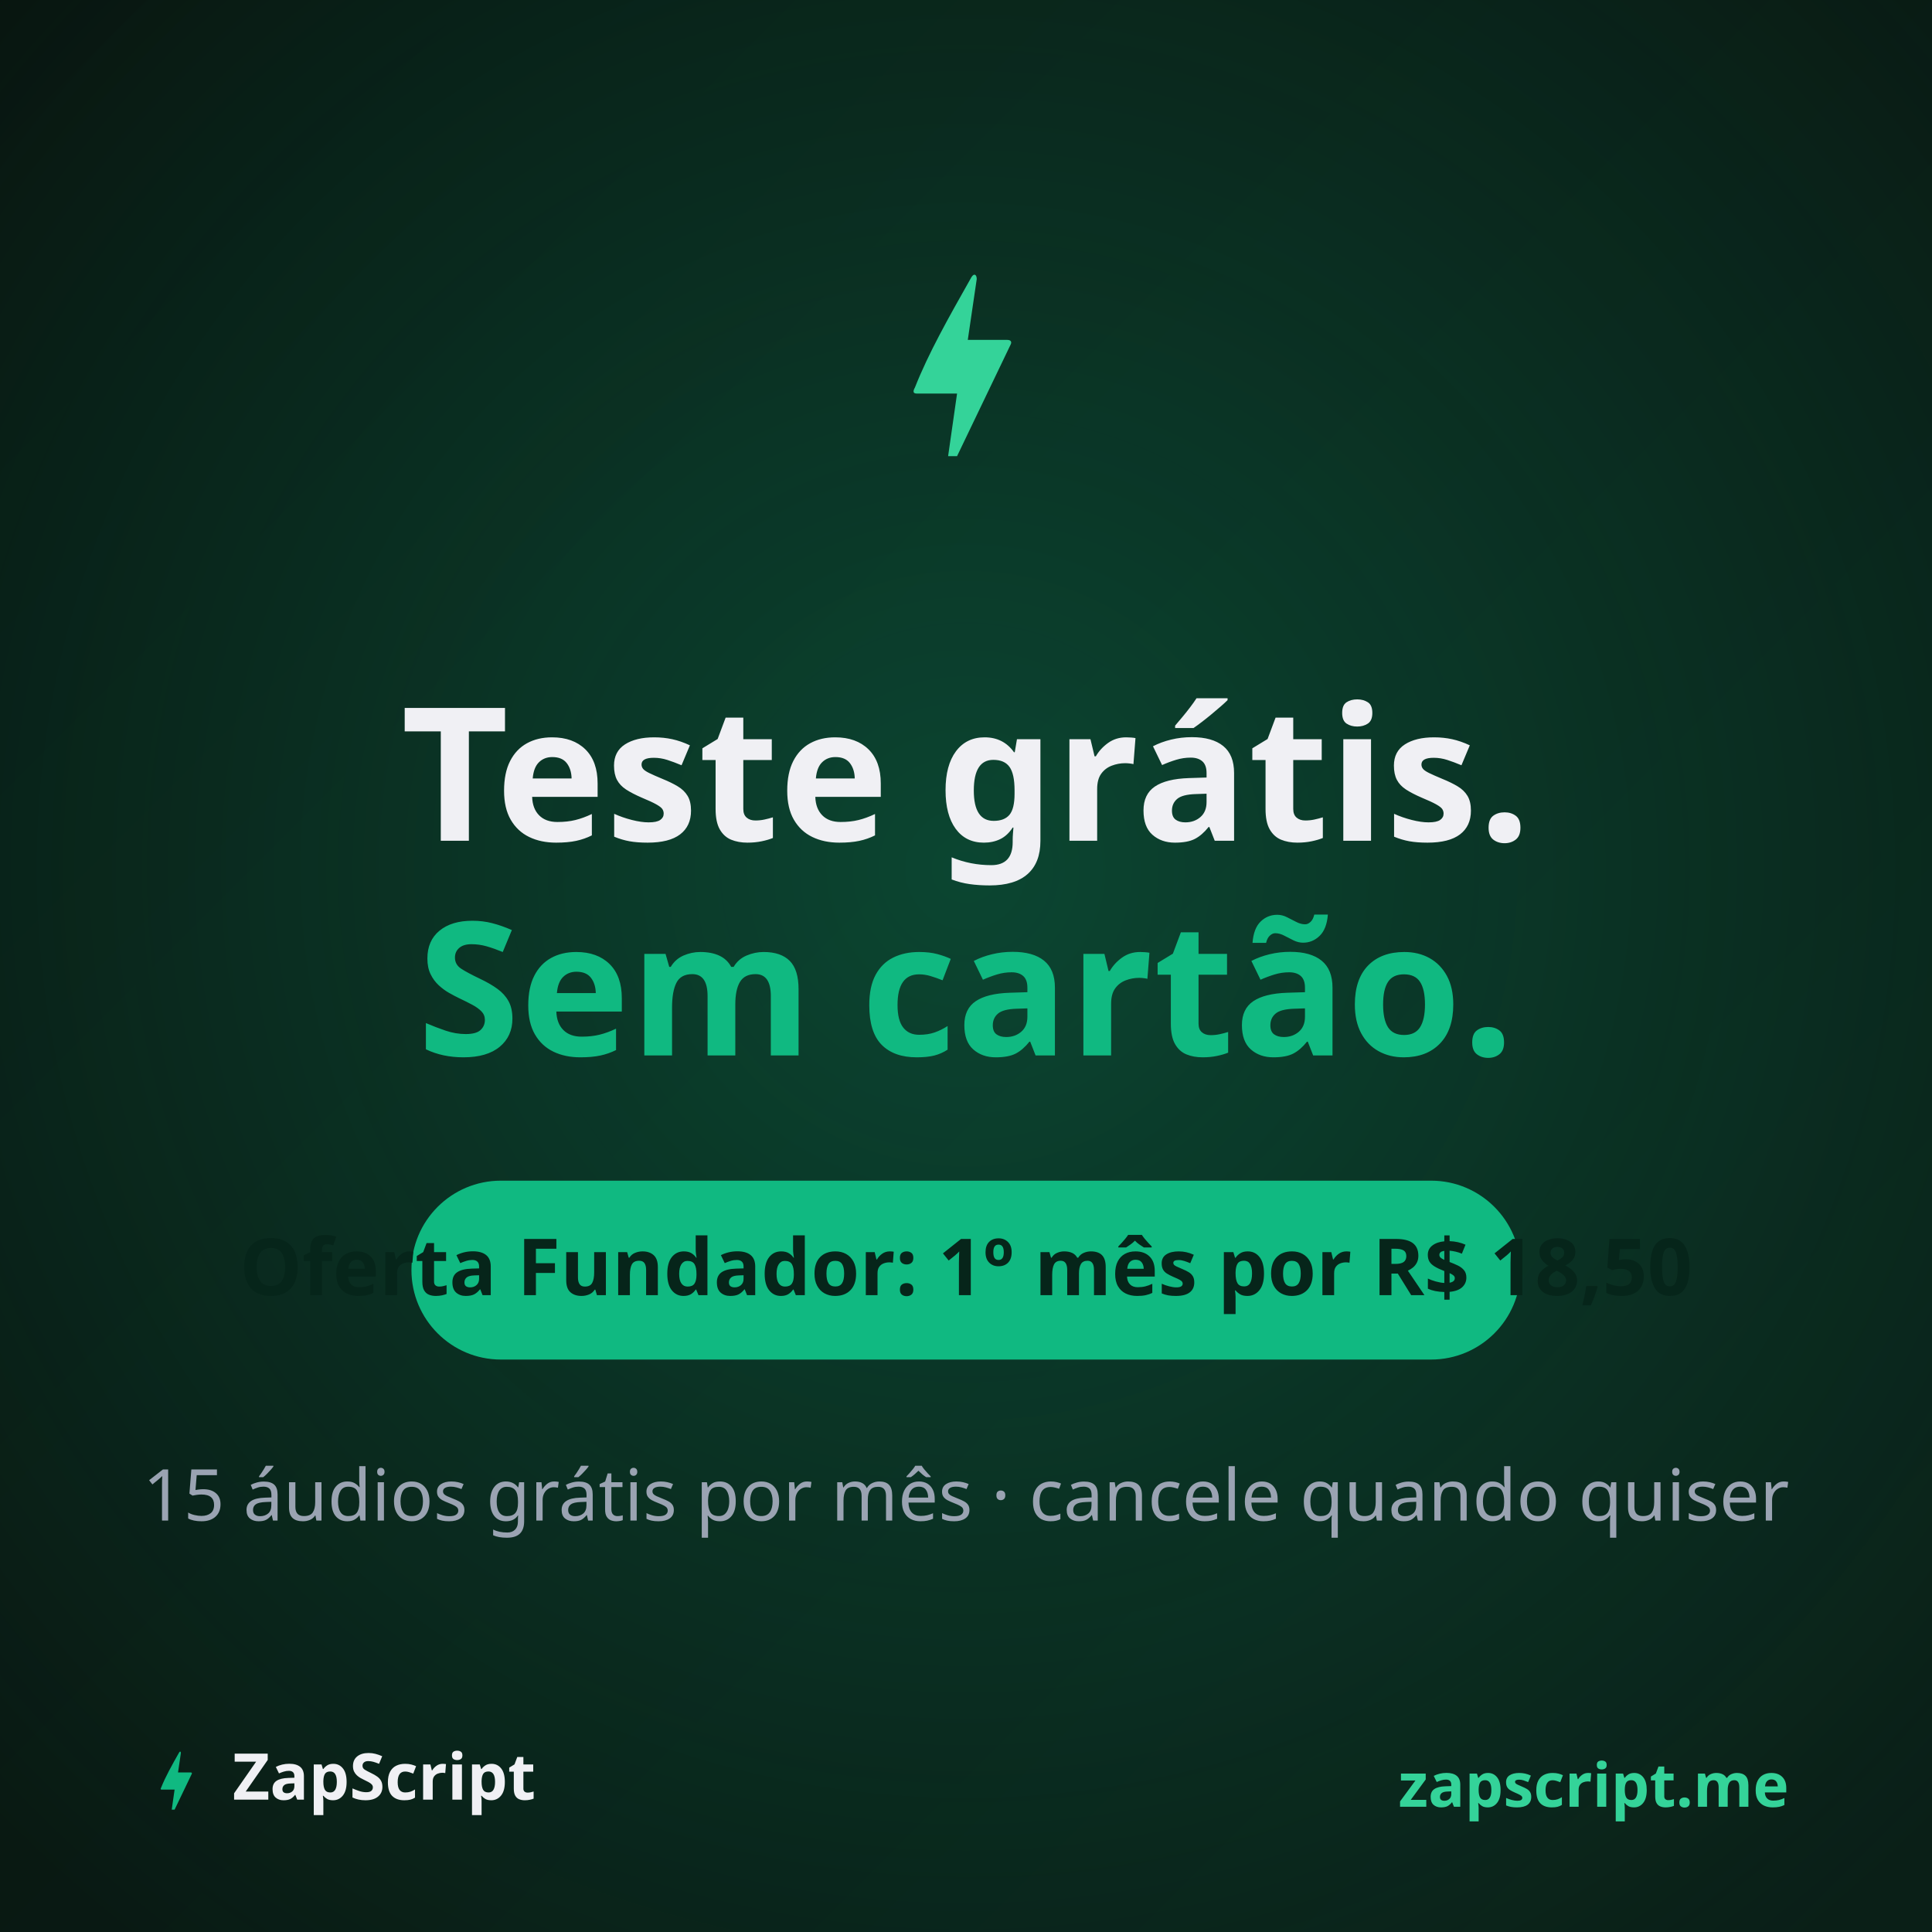
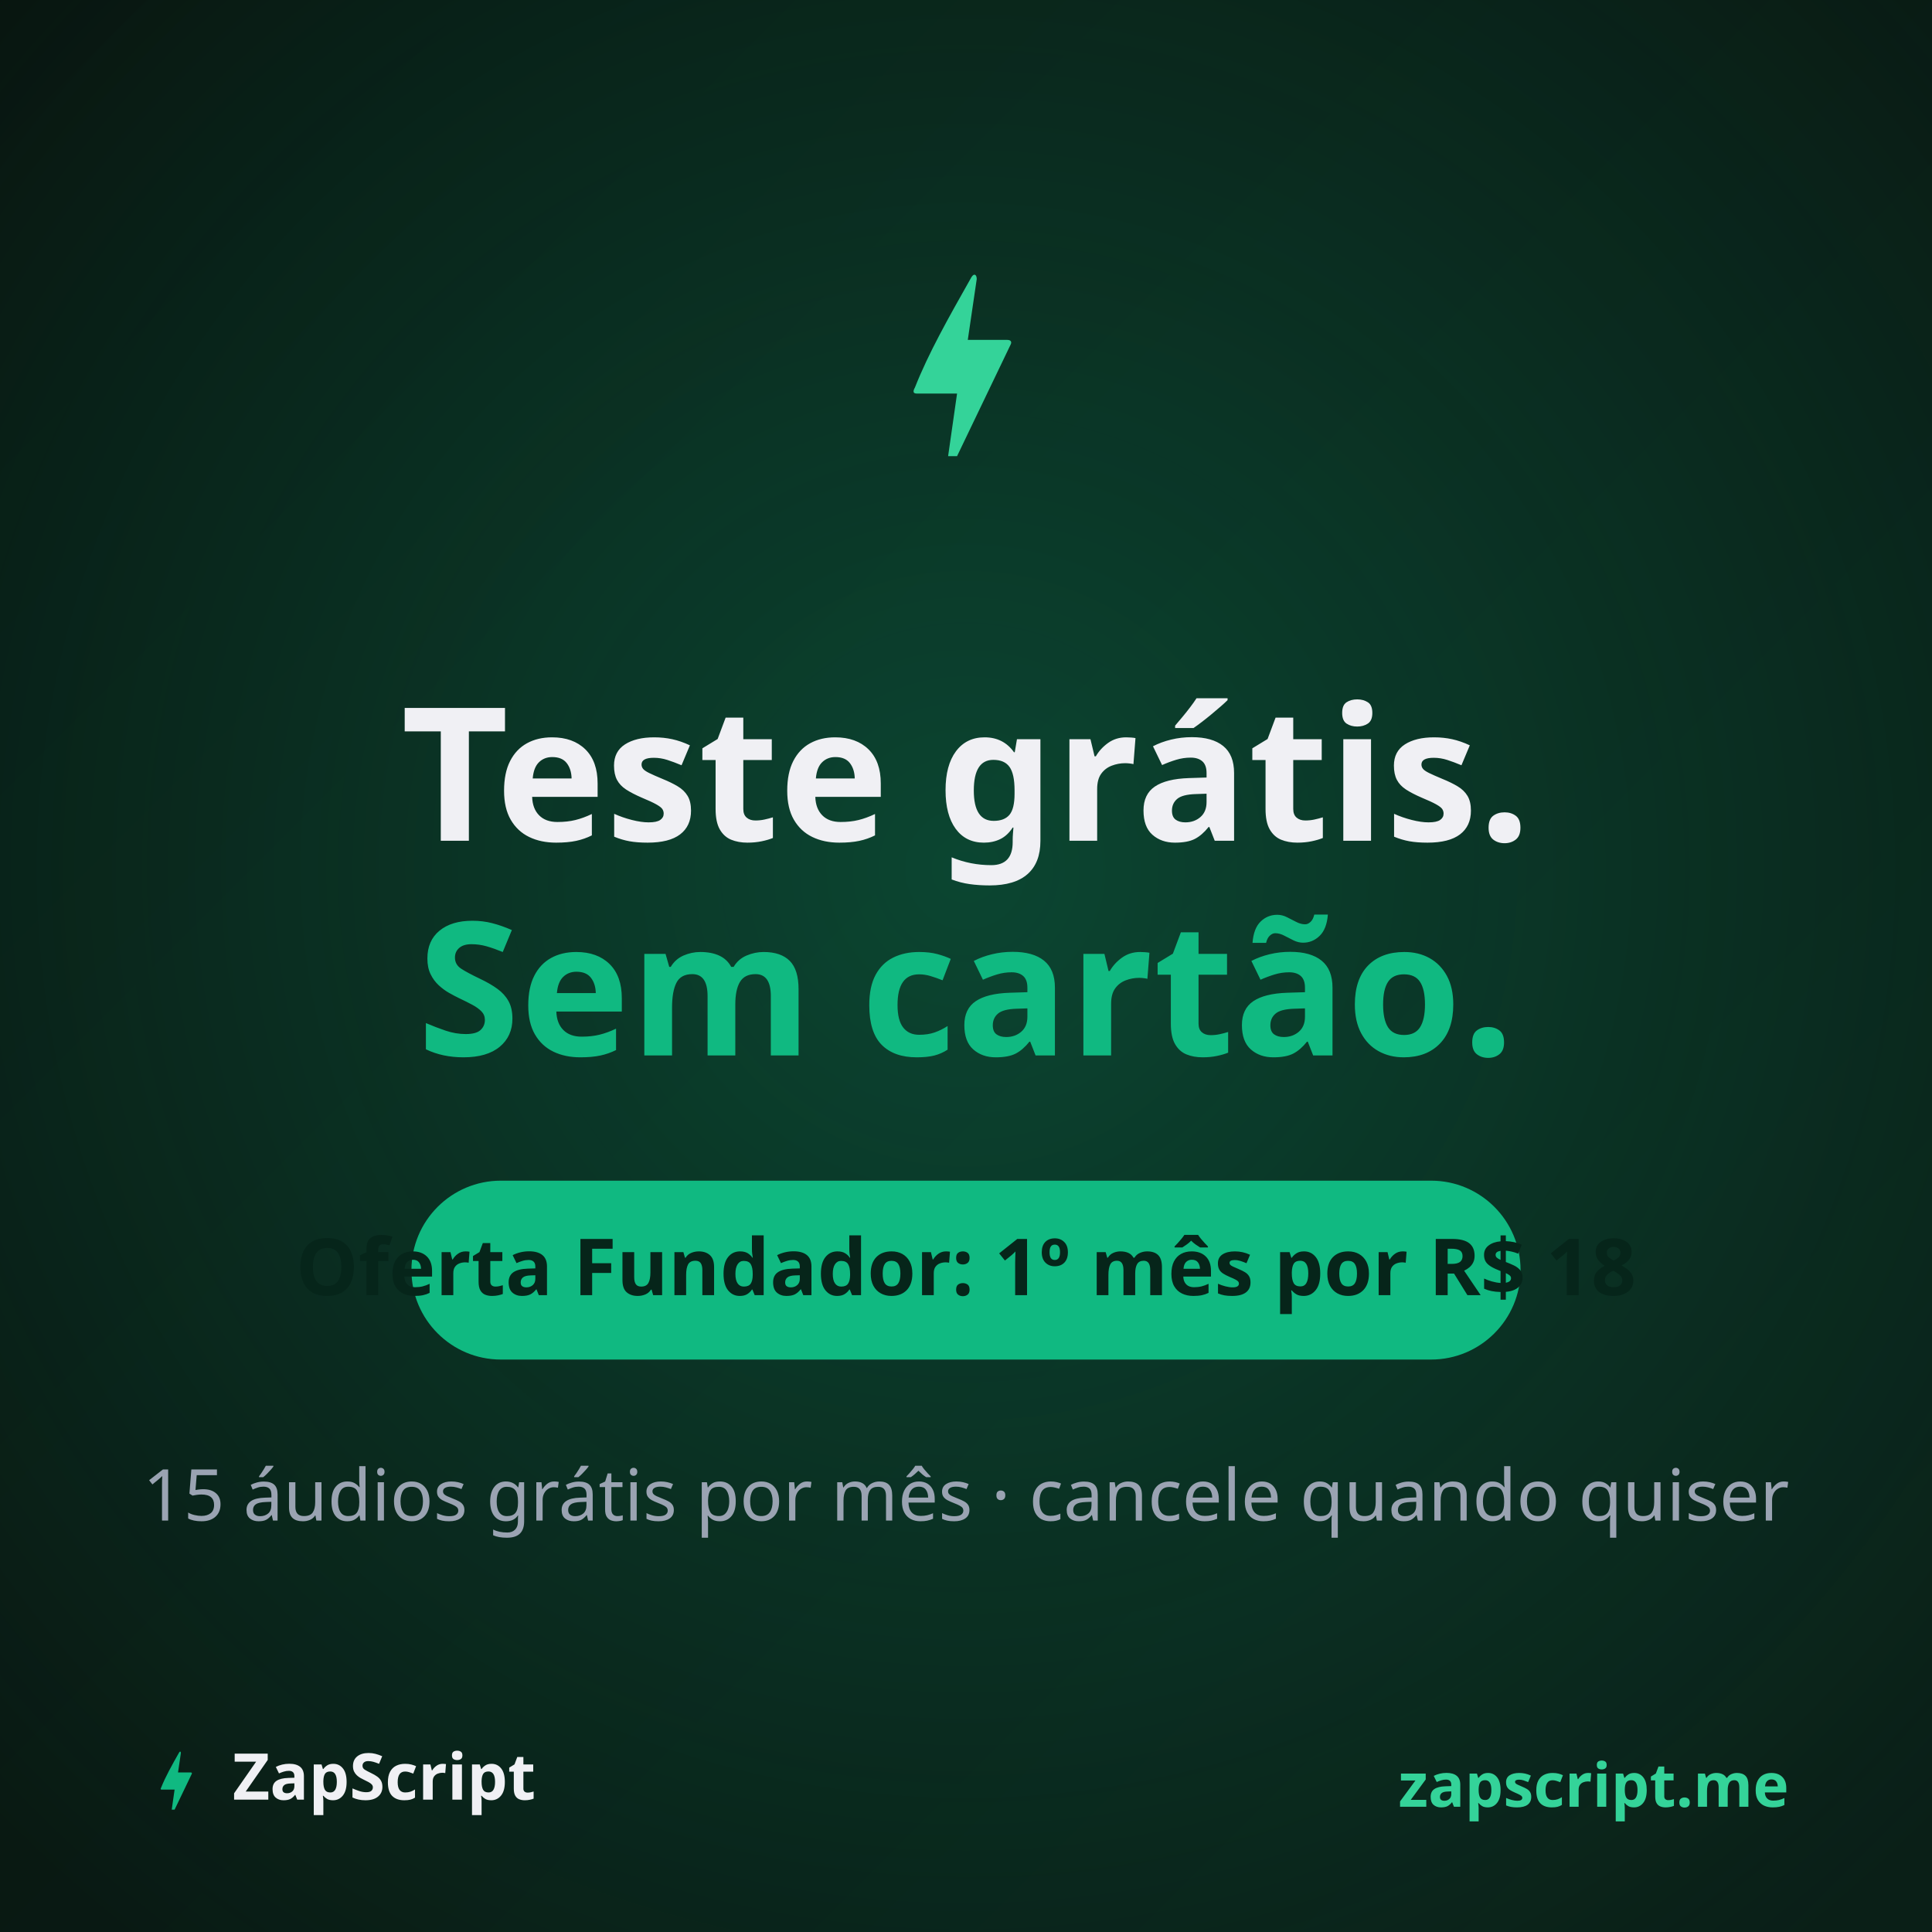
<svg xmlns="http://www.w3.org/2000/svg" viewBox="0 0 1080 1080" font-family="'DM Sans','Segoe UI',sans-serif">
  <defs>
    <linearGradient id="bg" x1="0" y1="0" x2="1" y2="1">
      <stop offset="0" stop-color="#08130e" />
      <stop offset="1" stop-color="#0a1f17" />
    </linearGradient>
    <radialGradient id="glow" cx="0.5" cy="0.45" r="0.7">
      <stop offset="0" stop-color="#10b981" stop-opacity="0.28" />
      <stop offset="1" stop-color="#10b981" stop-opacity="0" />
    </radialGradient>
  </defs>
  <rect width="1080" height="1080" fill="url(#bg)" />
  <rect width="1080" height="1080" fill="url(#glow)" />
  <g transform="translate(540,210)">
    <g transform="translate(-60,-60) scale(5)">
      <path d="M11 21h-1l1-7H6.5c-.6 0-.3-.5-.2-.7C7.8 9.5 10 5.6 12.6 1c.3-.5.6-.3.6.2l-1 6.8h4.4c.5 0 .5.3.4.5L11 21z" fill="#34d399" />
    </g>
  </g>
  <text x="540" y="470" text-anchor="middle" font-size="104" font-weight="800" fill="#f0f0f4">Teste grátis.</text>
  <text x="540" y="590" text-anchor="middle" font-size="104" font-weight="800" fill="#10b981">Sem cartão.</text>
  <g transform="translate(540,710)">
    <rect x="-310" y="-50" width="620" height="100" rx="50" fill="#10b981" />
-     <text y="14" text-anchor="middle" font-size="44" font-weight="800" fill="#06251a">Oferta Fundador: 1º mês por R$ 18,50</text>
+     <text y="14" text-anchor="middle" font-size="44" font-weight="800" fill="#06251a">Oferta Fundador: 1º mês por R$ 18</text>
  </g>
  <text x="540" y="850" text-anchor="middle" font-size="40" font-weight="500" fill="#9aa3b2">15 áudios grátis por mês · cancele quando quiser</text>
  <g transform="translate(80,978)">
    <g transform="scale(1.6)">
      <path d="M11 21h-1l1-7H6.5c-.6 0-.3-.5-.2-.7C7.8 9.5 10 5.6 12.6 1c.3-.5.6-.3.6.2l-1 6.8h4.4c.5 0 .5.3.4.5L11 21z" fill="#10b981" />
    </g>
    <text x="50" y="28" font-size="36" font-weight="800" fill="#f0f0f4">ZapScript</text>
  </g>
  <text x="1000" y="1010" text-anchor="end" font-size="34" font-weight="700" fill="#34d399">zapscript.me</text>
</svg>
